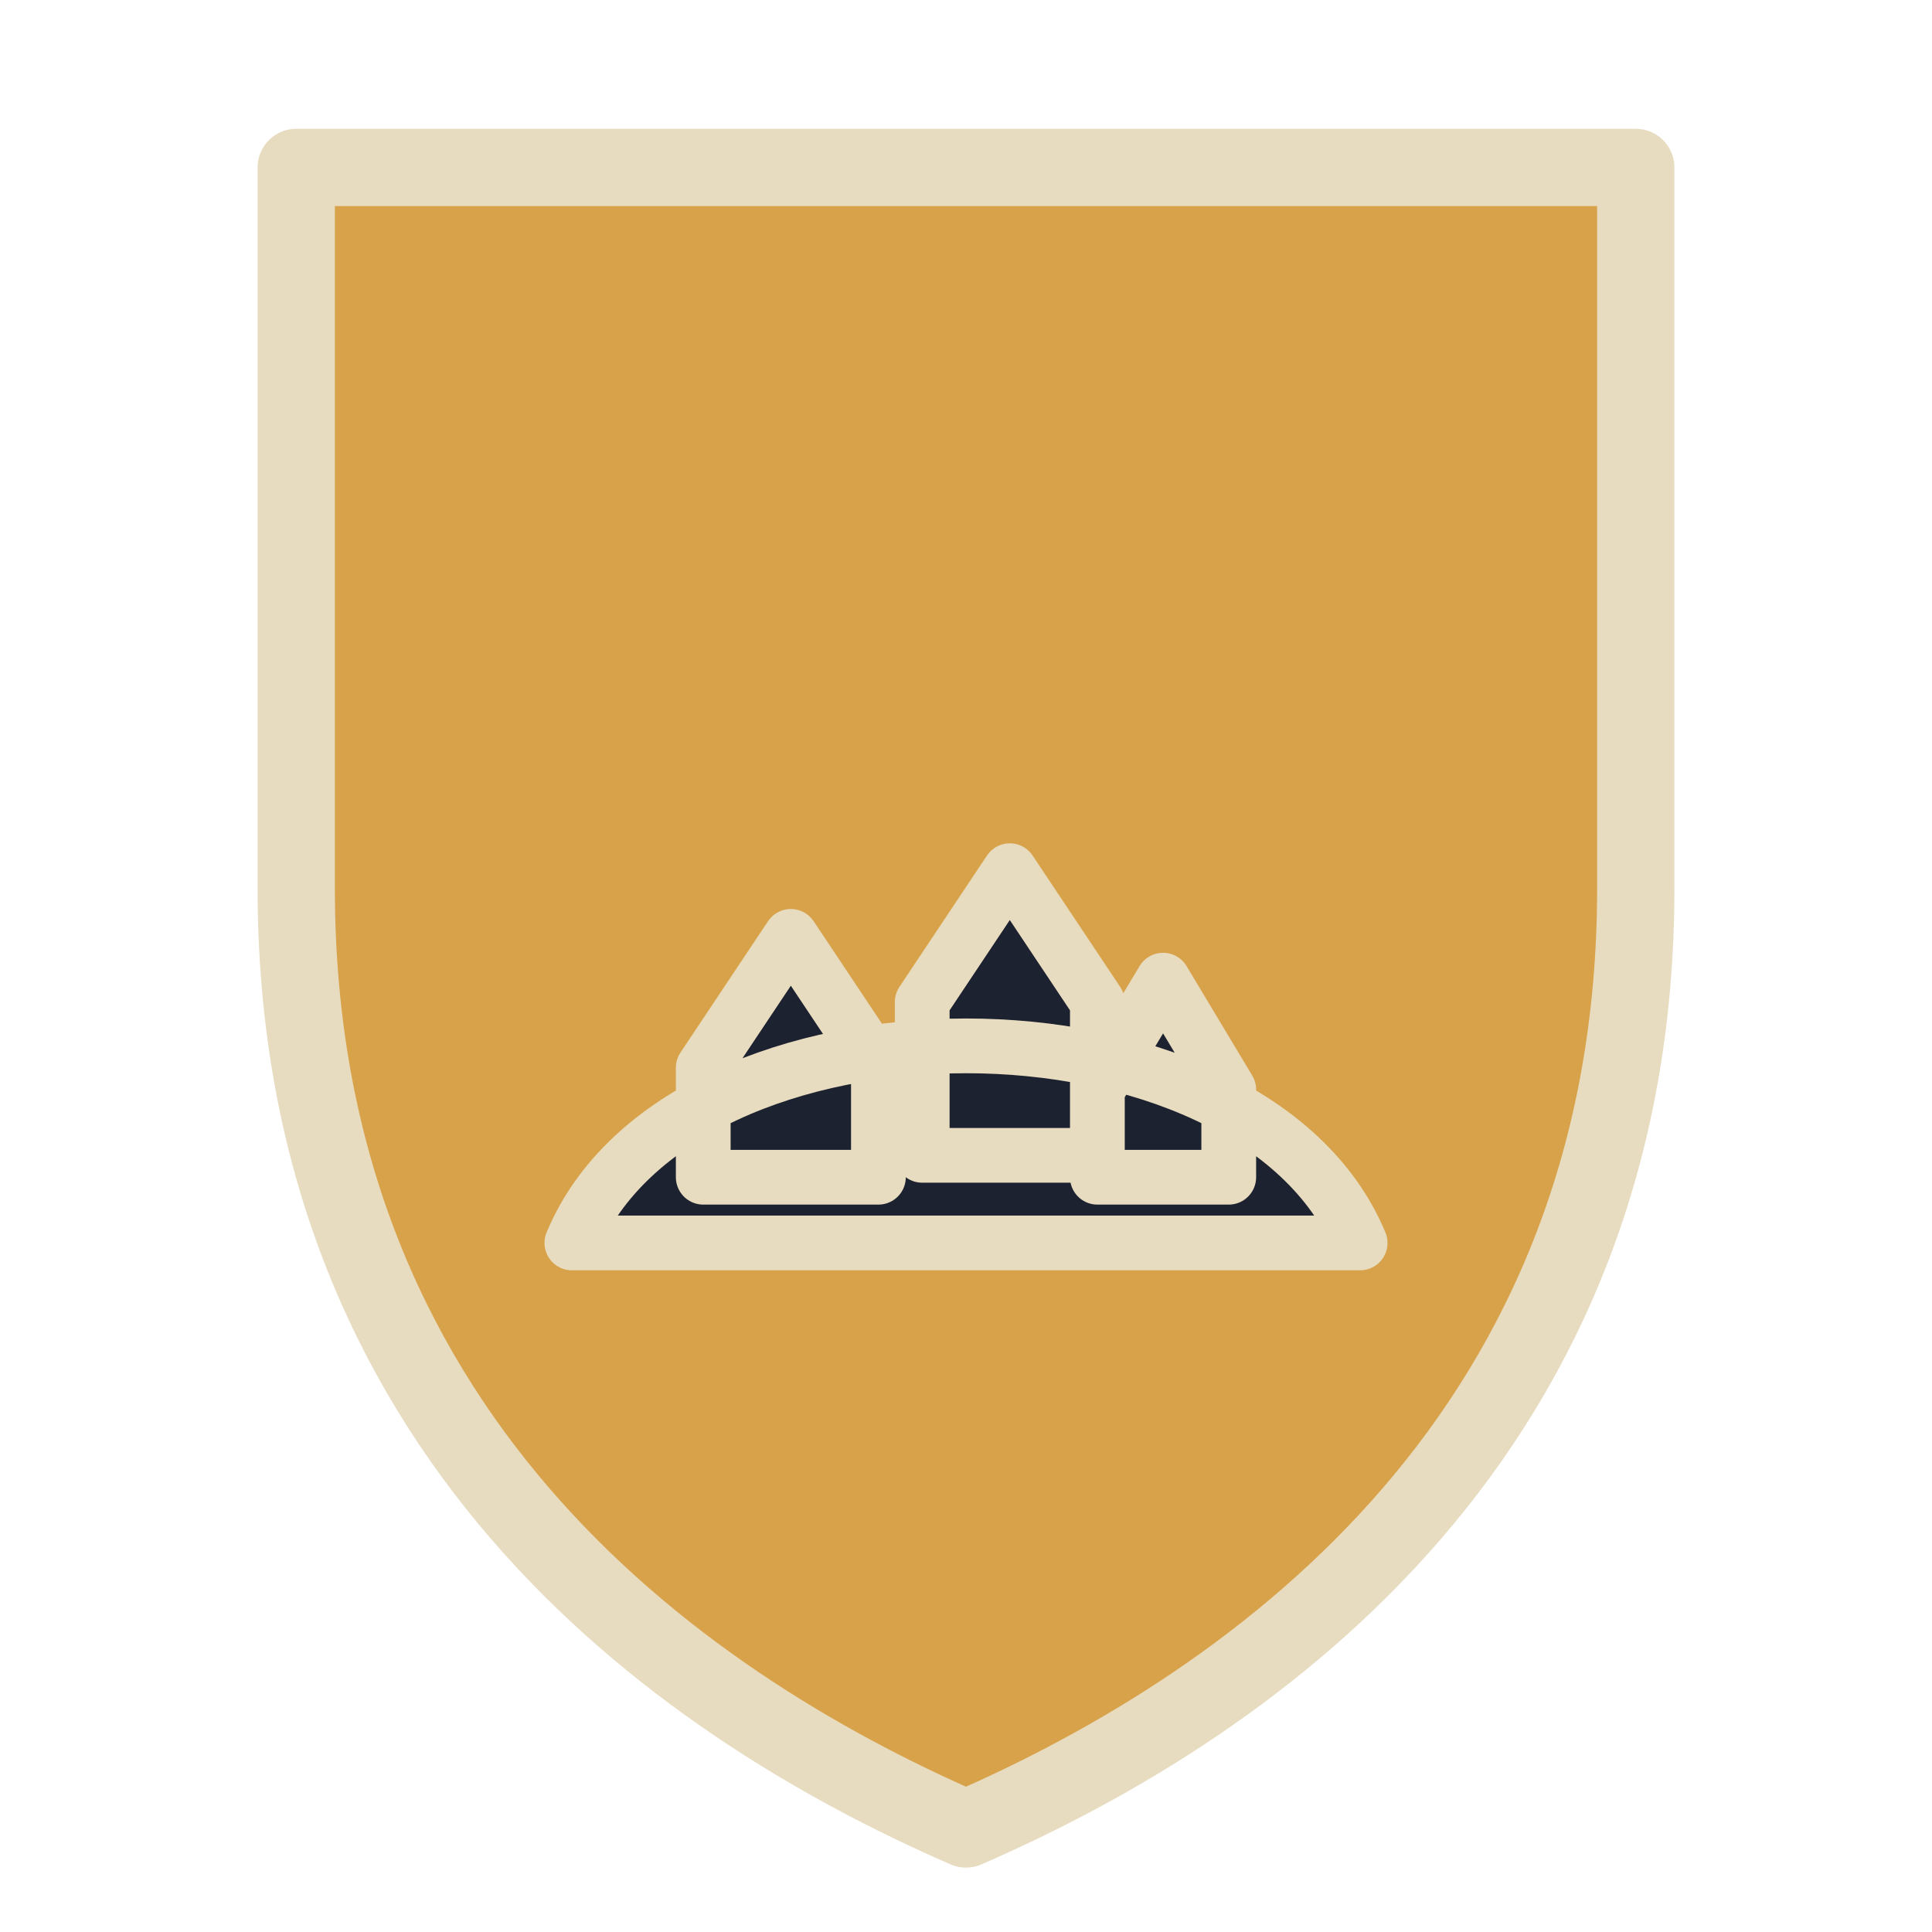
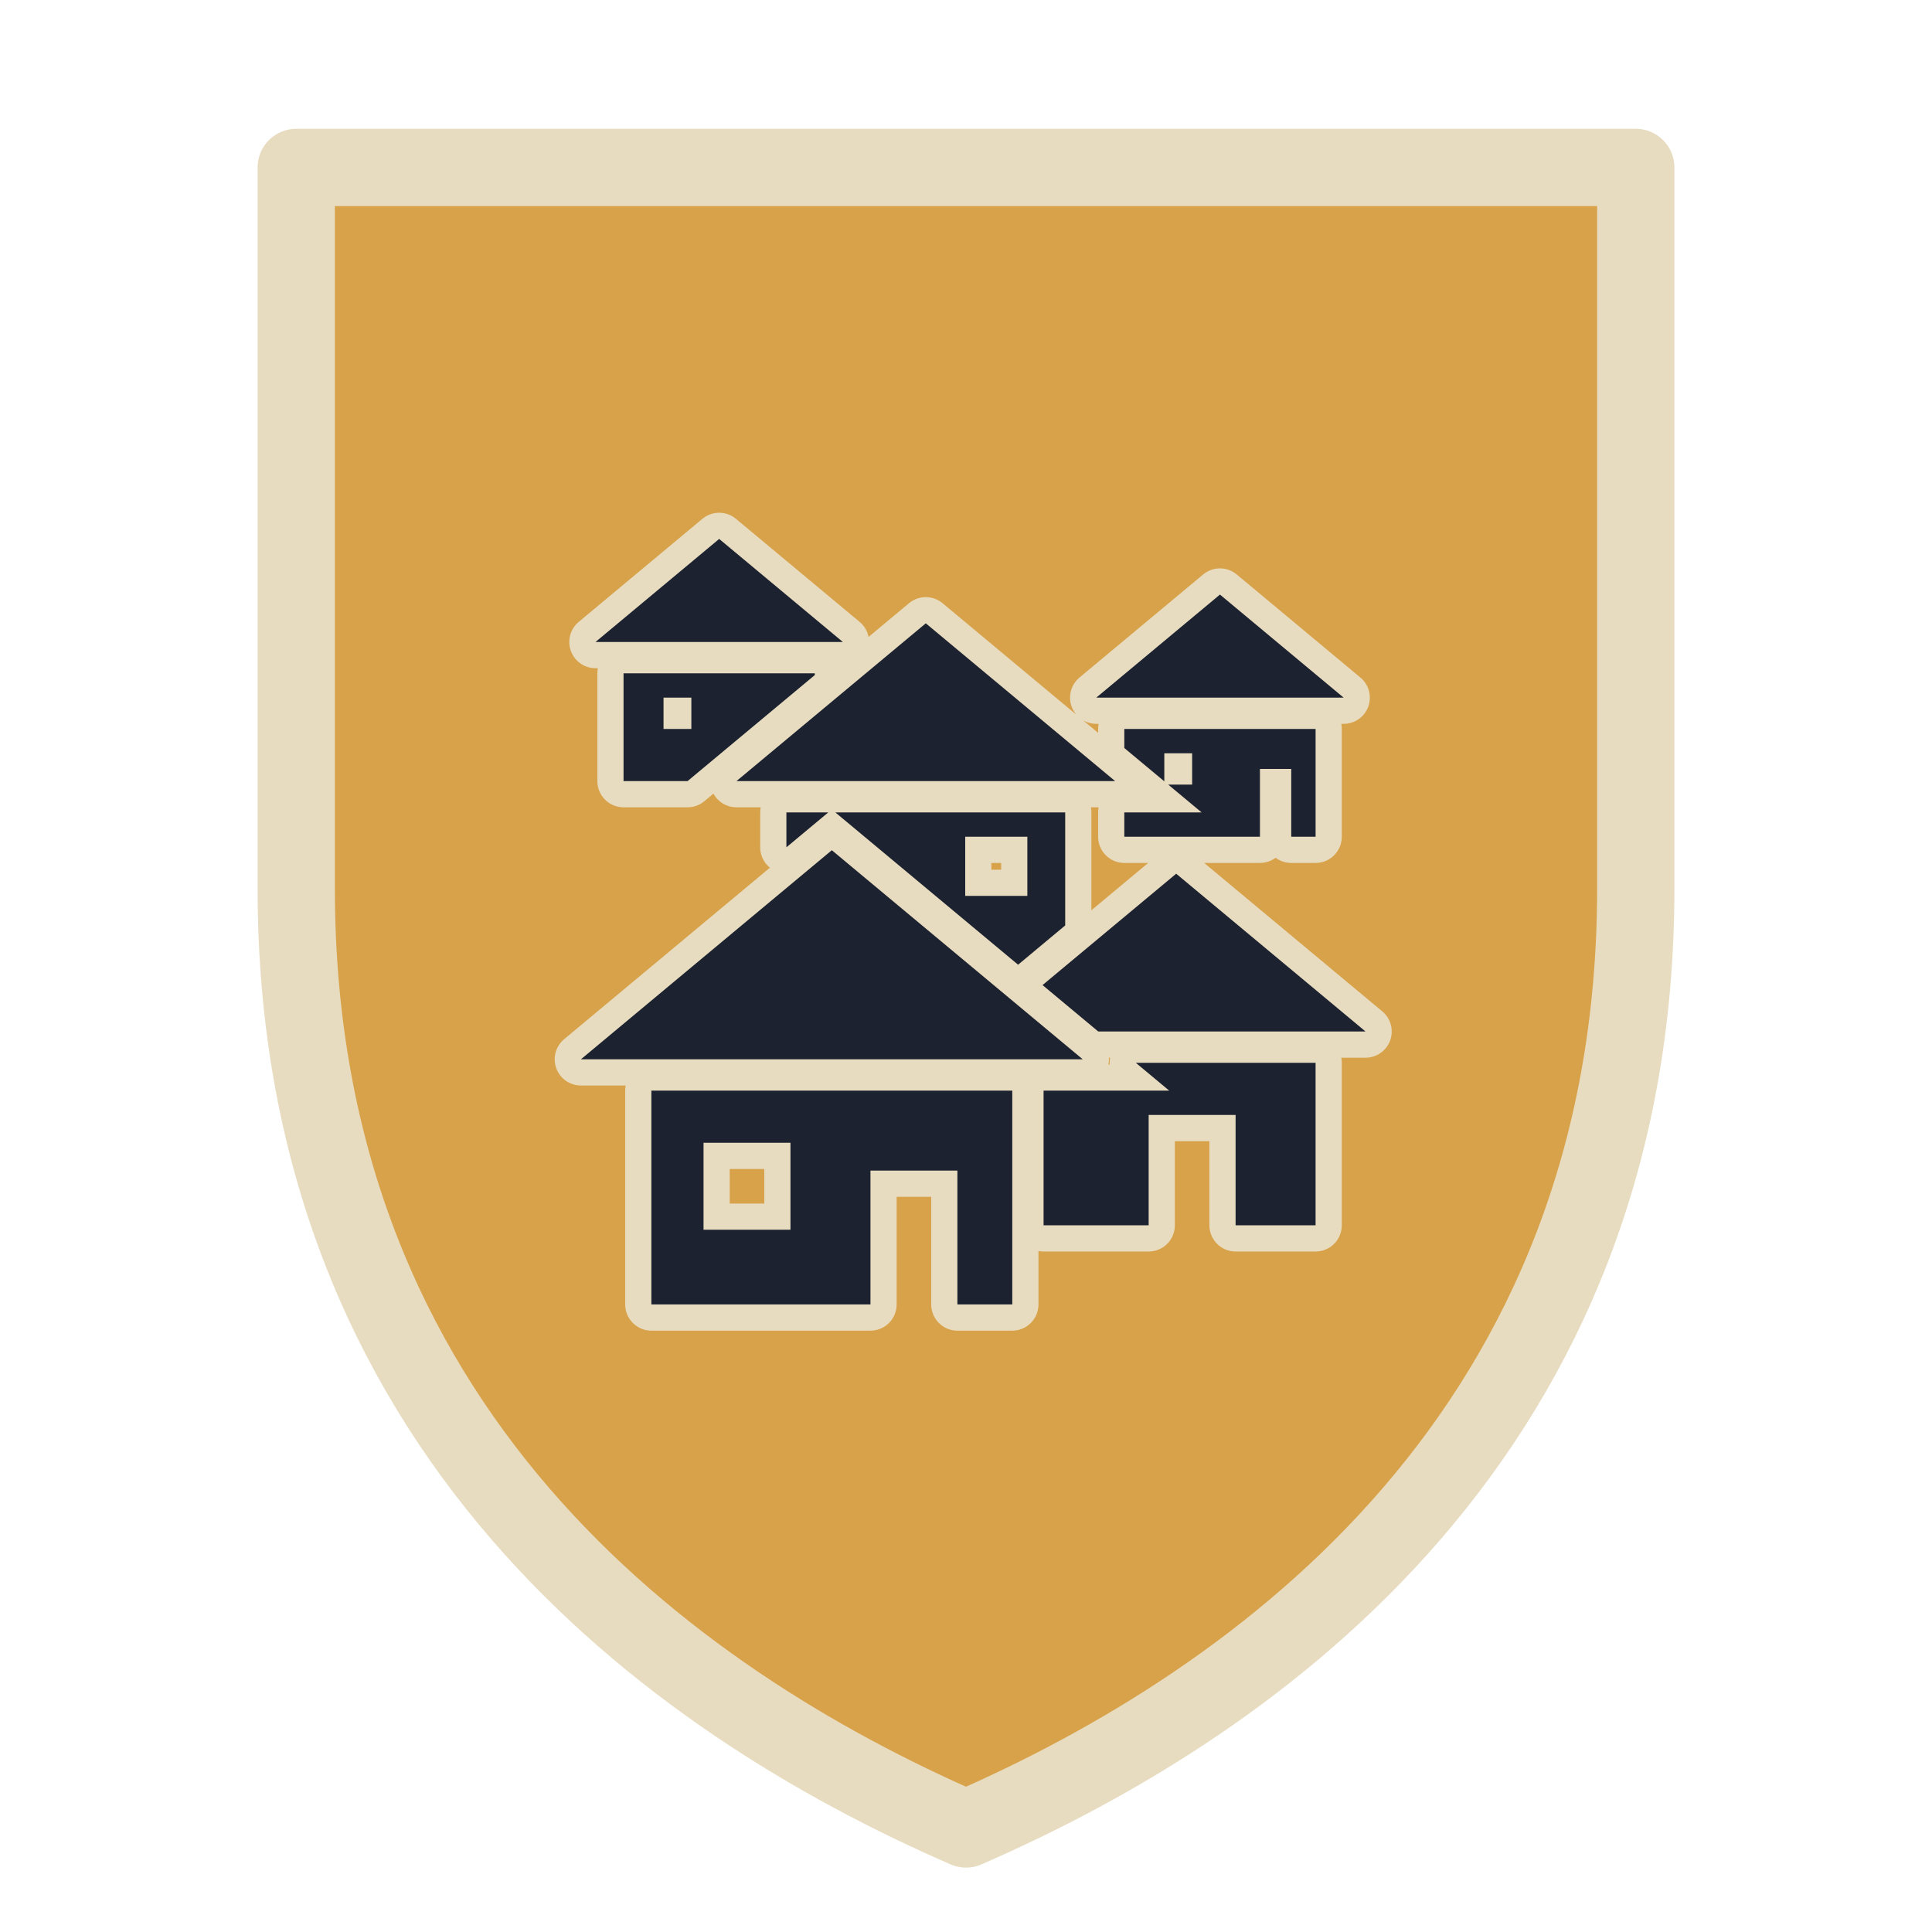
<svg xmlns="http://www.w3.org/2000/svg" width="300" height="300" viewBox="0 0 300 300">
  <path d="M46 26h208v112c0 84-58 126-104 146C104 264 46 222 46 138z" fill="#d8a24a" stroke="#e8dcc0" stroke-width="12" stroke-linejoin="round" />
-   <g transform="translate(65 57) scale(1.7)">
-     <path d="M14 80c10-24 62-24 72 0zM26 64l8-12 8 12v10H26zM46 58l8-12 8 12v14H46zM62 66l6-10 6 10v8H62z" fill="#1d2230" stroke="#e8dcc0" stroke-width="5" stroke-linecap="round" stroke-linejoin="round" />
+   <g transform="translate(82 74) scale(0.27)">
+     <path d="m109.902 35.87-71.14 59.284h142.28l-71.14-59.285zm288 32-71.14 59.284h142.28l-71.14-59.285zM228.73 84.403l-108.9 90.75h217.8l-108.9-90.75zm-173.828 28.75v62h36.81l73.19-60.992v-1.008h-110zm23 14h16v18h-16v-18zm265 18v10.963l23 19.166v-16.13h16v18h-13.756l.104.087 19.098 15.914h-44.446v14h78v-39h18v39h14v-62h-110zm-194.345 48v20.08l24.095-20.08h-24.095zm28.158 0 105.1 87.582 27.087-22.574v-65.008H176.715zm74.683 14h35.735v34h-35.735v-34zm-76.714 7.74L30.37 335.153H319l-144.314-120.26zm198.046 13.51-76.857 64.047 32.043 26.704H481.63l-108.9-90.75zm-23.214 108.75.103.086 19.095 15.914h-72.248v77.467h60.435v-63.466h50v63.467h46v-93.466H349.516zm-278.614 16V476.13h126v-76.976h50v76.977h31.565V353.155H70.902zm30 30h50v50h-50v-50z" fill="#1d2230" stroke="#e8dcc0" stroke-width="30.12" stroke-linejoin="round" paint-order="stroke" />
  </g>
</svg>
